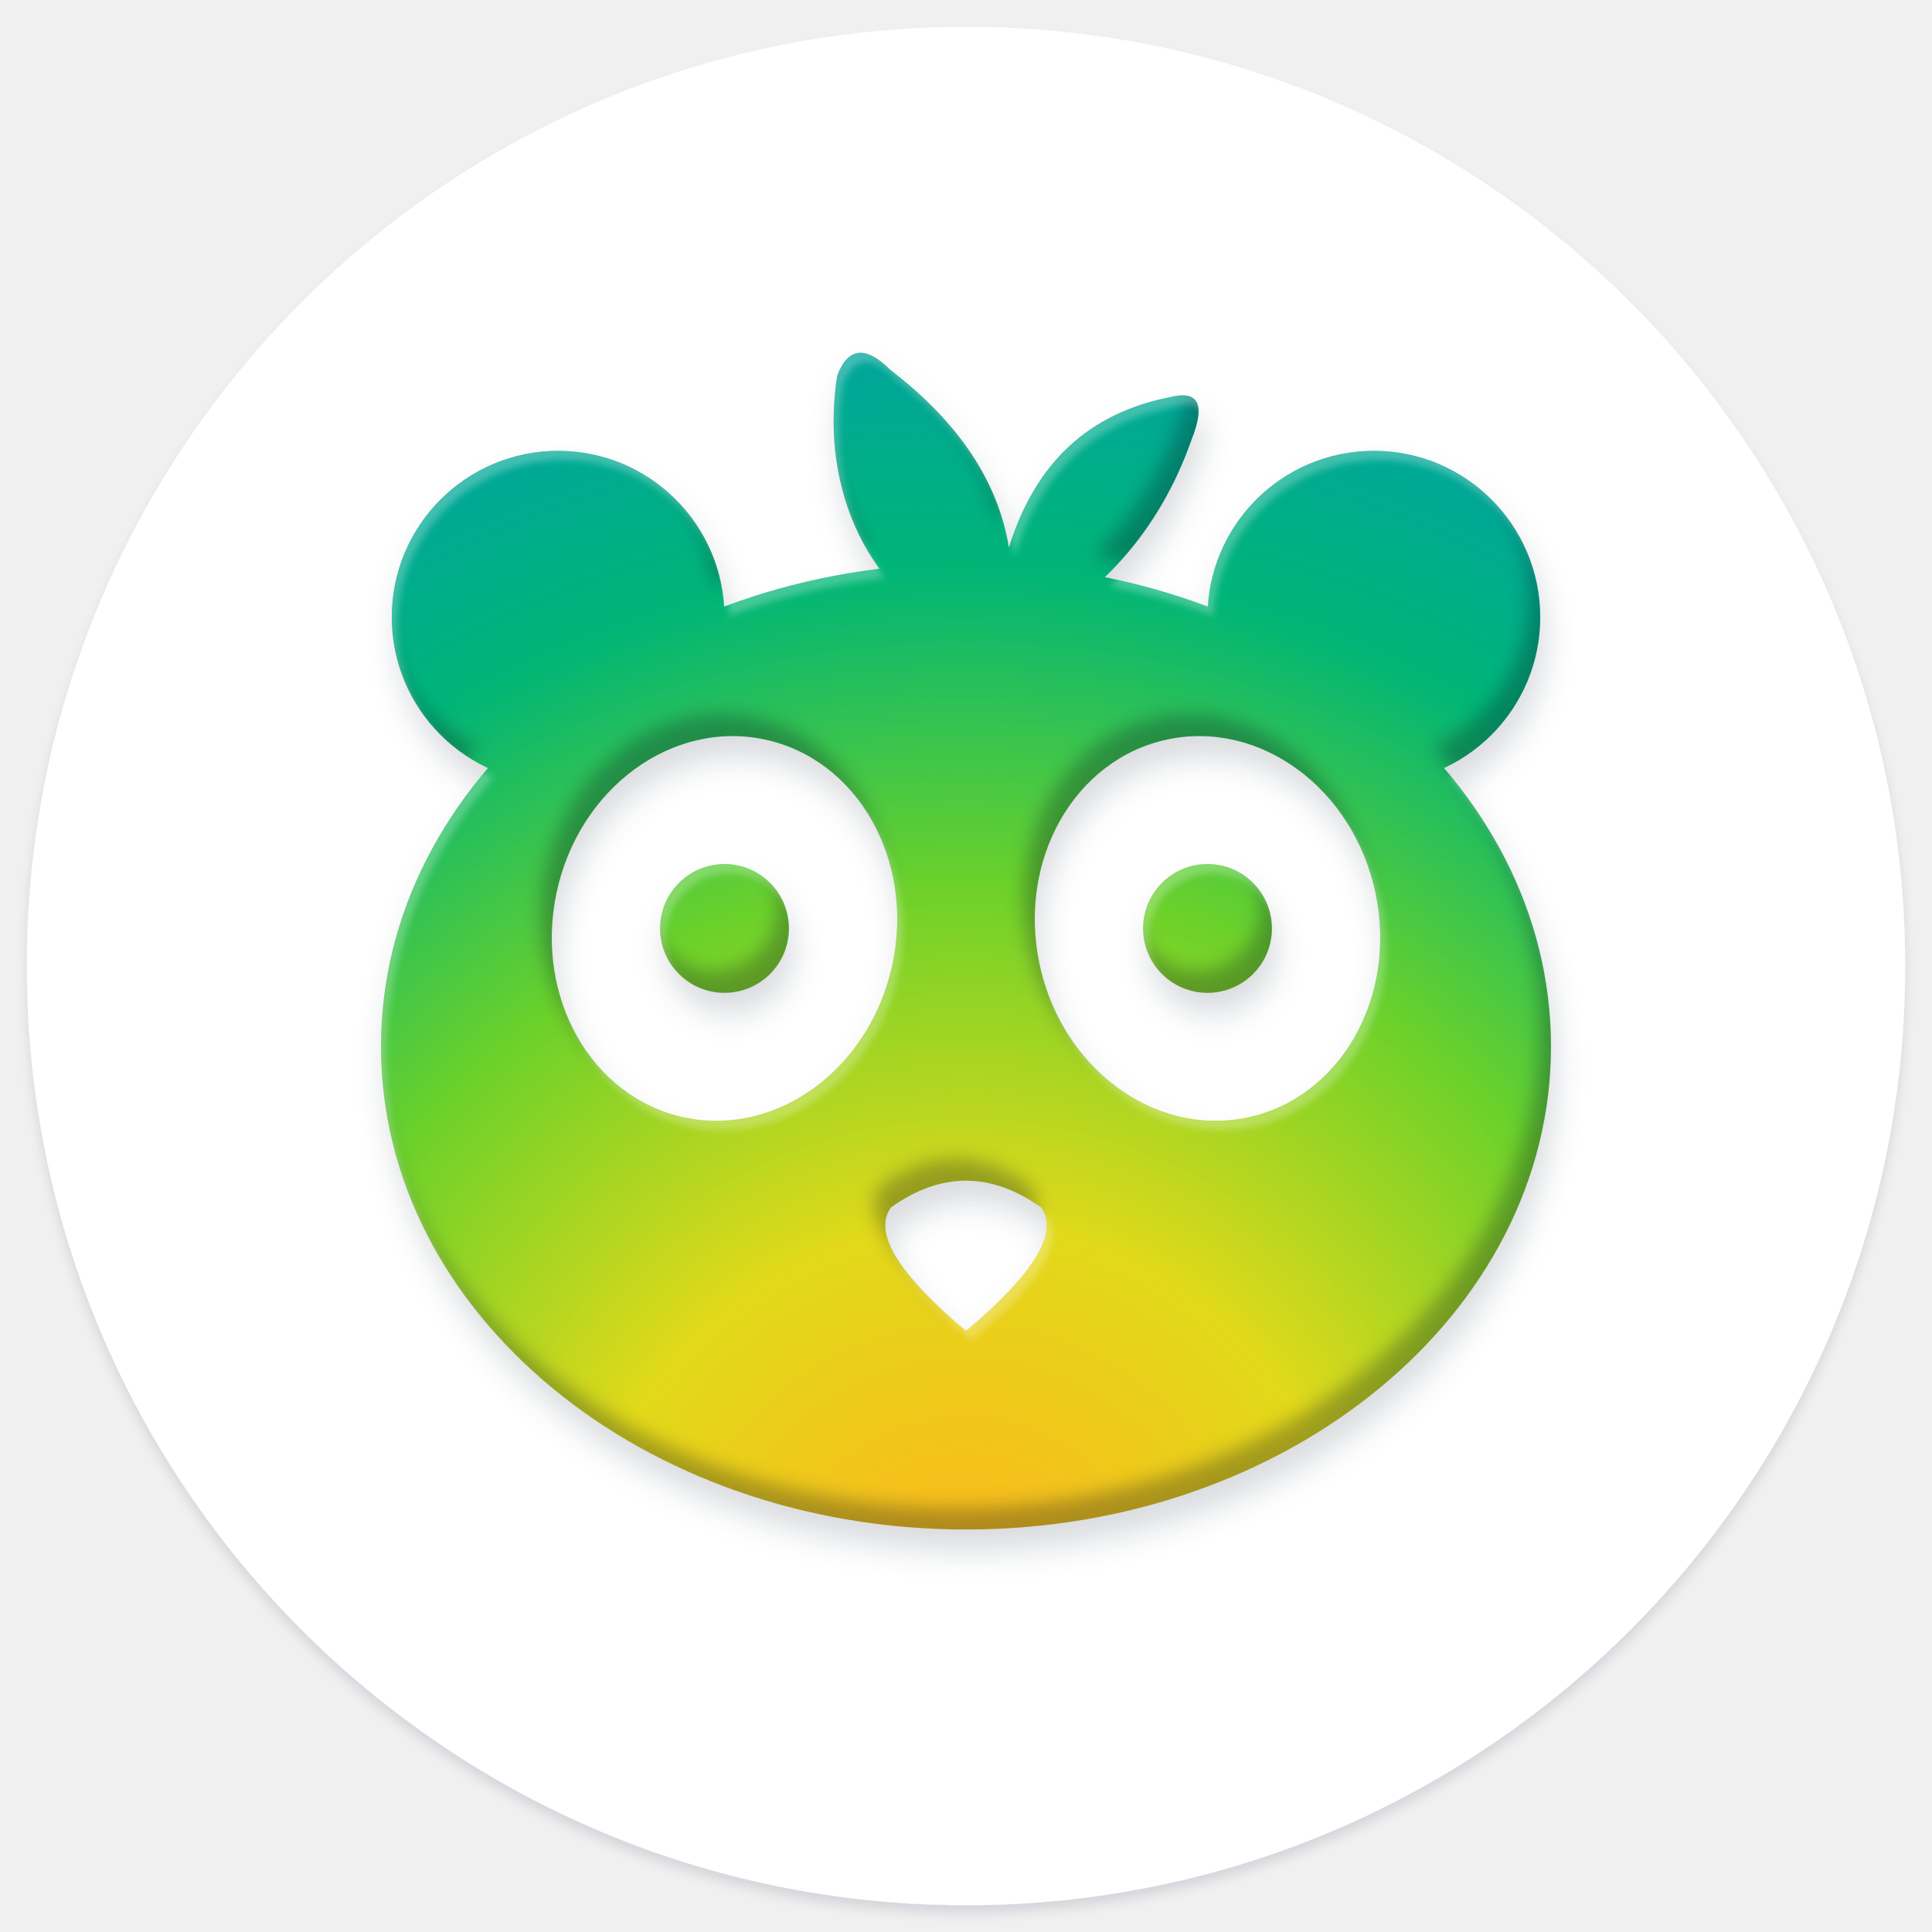
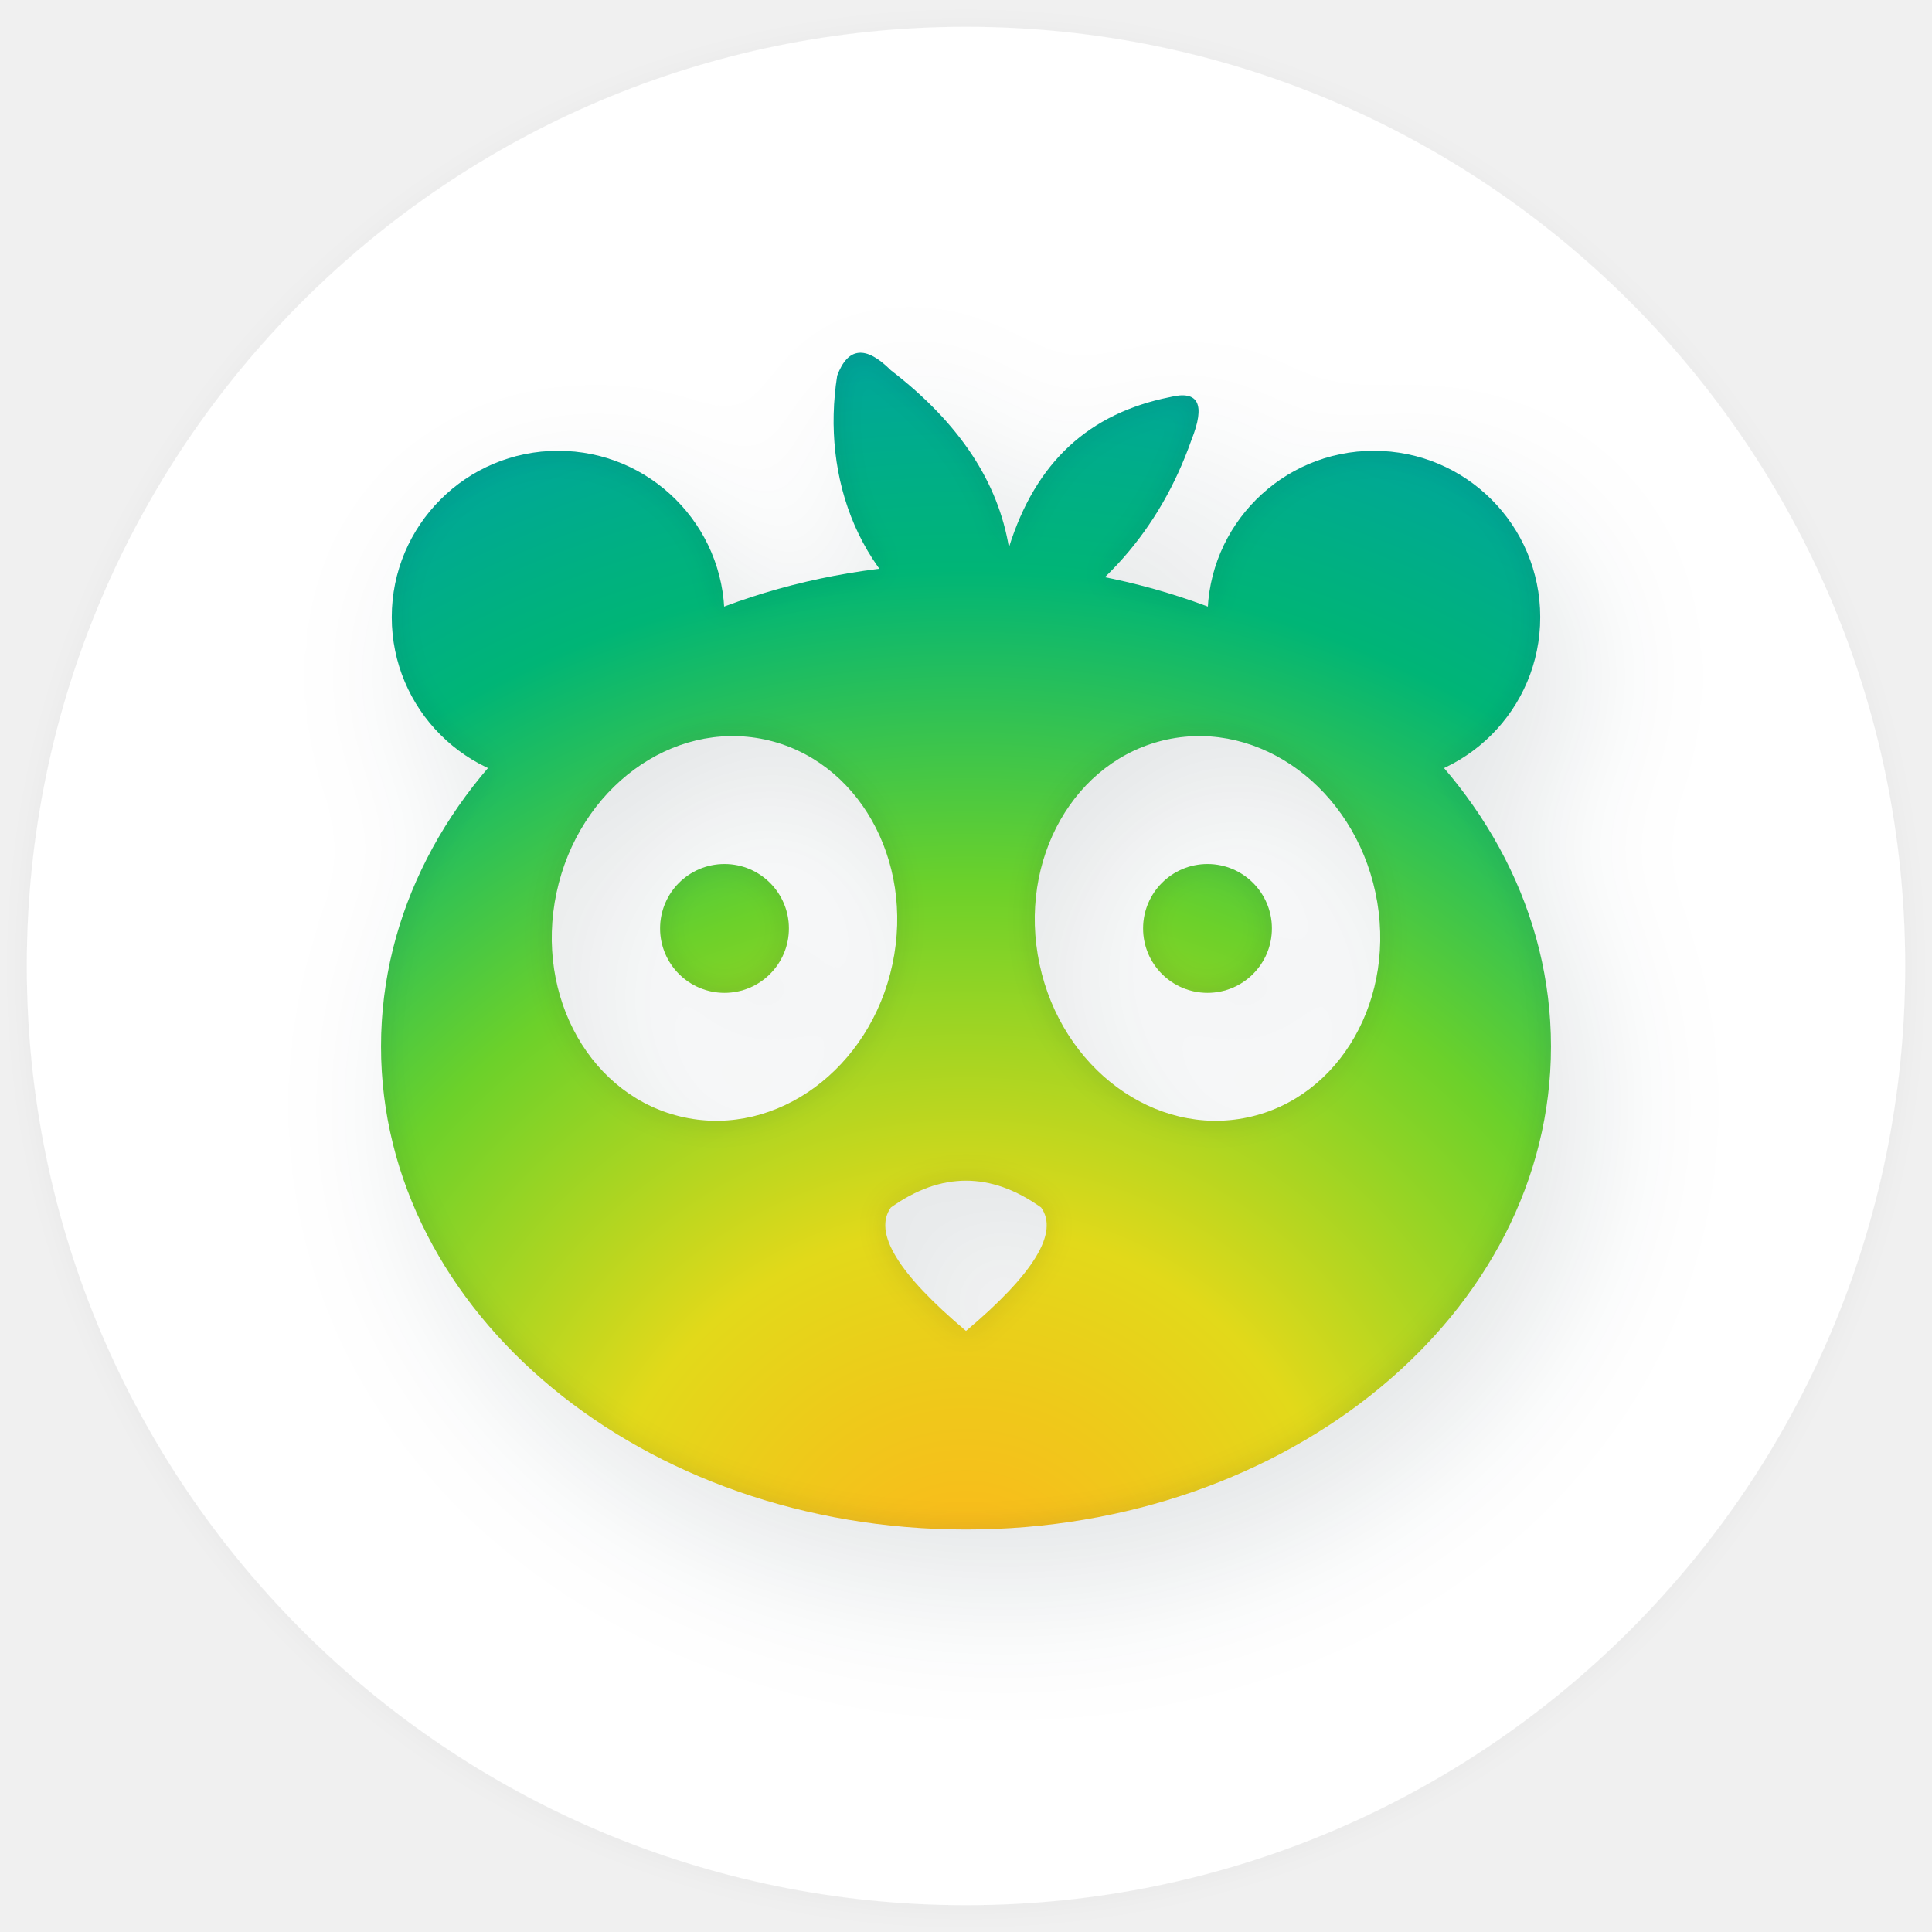
<svg xmlns="http://www.w3.org/2000/svg" width="360" height="360" viewBox="0 0 360 360">
  <defs>
    <clipPath id="disk">
      <circle cx="180" cy="180" r="180" />
    </clipPath>
    <mask id="Panda_ai_cuts" maskUnits="userSpaceOnUse" x="0" y="0" width="360" height="360">
      <rect width="360" height="360" fill="white" />
      <ellipse cx="135" cy="173" rx="32" ry="36" fill="black" transform="rotate(12 135 173)" />
      <ellipse cx="225" cy="173" rx="32" ry="36" fill="black" transform="rotate(-12 225 173)" />
      <circle cx="135" cy="173" r="12" fill="white" />
      <circle cx="225" cy="173" r="12" fill="white" />
      <path d="M166 225Q180 215 194 225Q199 232 180 248Q161 232 166 225Z" fill="black" />
    </mask>
    <mask id="subjectMask" maskUnits="userSpaceOnUse" x="0" y="0" width="360" height="360">
      <g mask="url(#Panda_ai_cuts)">
        <circle cx="104" cy="115" r="31" fill="#FFFFFF" />
        <circle cx="256" cy="115" r="31" fill="#FFFFFF" />
        <ellipse cx="180" cy="195" rx="109" ry="90" fill="#FFFFFF" transform="rotate(0 180 195)" />
        <path d="M179 119C160 109 153 89 156 70Q159 62 166 69C179 79 186 90 188 102C193 86 203 77 218 74Q226 72 222 82C216 99 205 111 190 119Z" fill="#FFFFFF" />
      </g>
    </mask>
    <radialGradient id="ink" gradientUnits="userSpaceOnUse" cx="180" cy="300" r="255">
      <stop offset="0" stop-color="#FFB41B" />
      <stop offset="0.28" stop-color="#E2D91A" />
      <stop offset="0.53" stop-color="#6CD12A" />
      <stop offset="0.76" stop-color="#00B576" />
      <stop offset="1" stop-color="#009EAE" />
    </radialGradient>
    <filter id="diskShadow" x="-.1" y="-.1" width="1.2" height="1.2" color-interpolation-filters="sRGB">
-       <feDropShadow dx="0" dy="1.5" stdDeviation="1" flood-color="#172338" flood-opacity=".11" />
+       <feDropShadow dx="0" dy=".5" stdDeviation="2.5" flood-color="#172338" flood-opacity=".035" />
    </filter>
    <filter id="inkFinish" x="-.25" y="-.25" width="1.5" height="1.5" color-interpolation-filters="sRGB">
-       <feGaussianBlur in="SourceAlpha" stdDeviation="2.8" result="castBlur" />
-       <feOffset in="castBlur" dx="1" dy="4" result="castOffset" />
-       <feFlood flood-color="#102333" flood-opacity=".16" />
+       <feGaussianBlur in="SourceAlpha" stdDeviation="13" result="castBlur" />
+       <feOffset in="castBlur" dx="7" dy="11" result="castOffset" />
+       <feFlood flood-color="#102333" flood-opacity=".115" />
      <feComposite in2="castOffset" operator="in" result="cast" />
-       <feOffset in="SourceAlpha" dx="-2" dy="-4" result="depthOffset" />
-       <feGaussianBlur in="depthOffset" stdDeviation="1.7" result="depthBlur" />
+       <feGaussianBlur in="SourceAlpha" stdDeviation="2.6" result="depthBlur" />
      <feComposite in="SourceAlpha" in2="depthBlur" operator="out" result="depthEdge" />
-       <feFlood flood-color="#071623" flood-opacity=".30" />
+       <feFlood flood-color="#071623" flood-opacity=".12" />
      <feComposite in2="depthEdge" operator="in" result="depth" />
-       <feOffset in="SourceAlpha" dx="1" dy="1.7" result="lightOffset" />
-       <feGaussianBlur in="lightOffset" stdDeviation=".65" result="lightBlur" />
+       <feGaussianBlur in="SourceAlpha" stdDeviation="1.1" result="lightBlur" />
      <feComposite in="SourceAlpha" in2="lightBlur" operator="out" result="lightEdge" />
-       <feFlood flood-color="#FFFFFF" flood-opacity=".26" />
+       <feFlood flood-color="#FFFFFF" flood-opacity=".03" />
      <feComposite in2="lightEdge" operator="in" result="light" />
      <feMerge>
        <feMergeNode in="cast" />
        <feMergeNode in="SourceGraphic" />
        <feMergeNode in="depth" />
        <feMergeNode in="light" />
      </feMerge>
    </filter>
  </defs>
  <g clip-path="url(#disk)">
    <circle id="white-base" cx="180" cy="180" r="175" fill="#FFFFFF" filter="url(#diskShadow)" />
    <g id="gradient-subject" filter="url(#inkFinish)">
      <rect width="360" height="360" fill="url(#ink)" mask="url(#subjectMask)" />
    </g>
  </g>
</svg>
